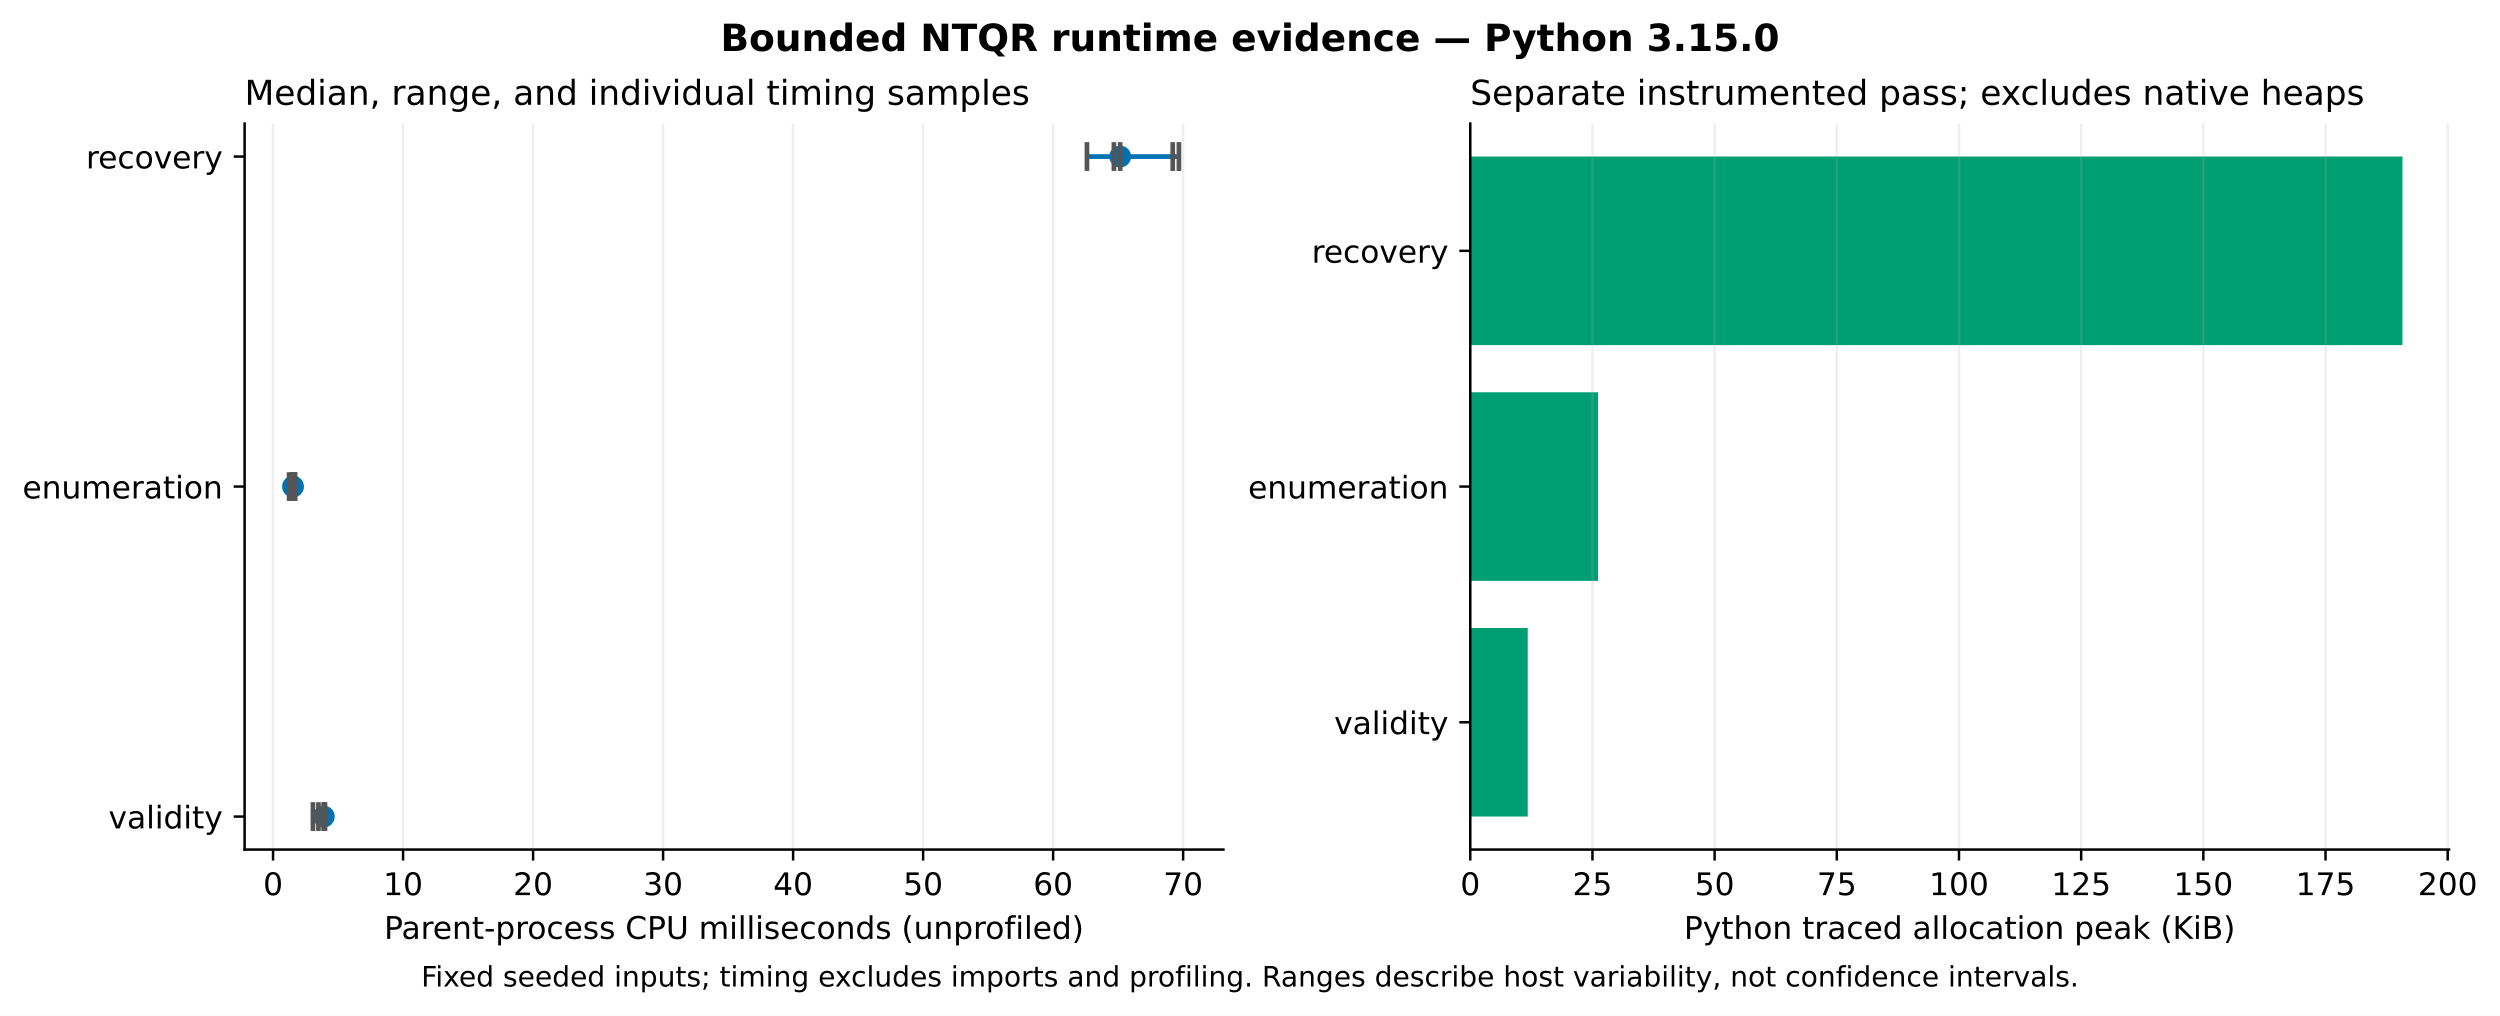
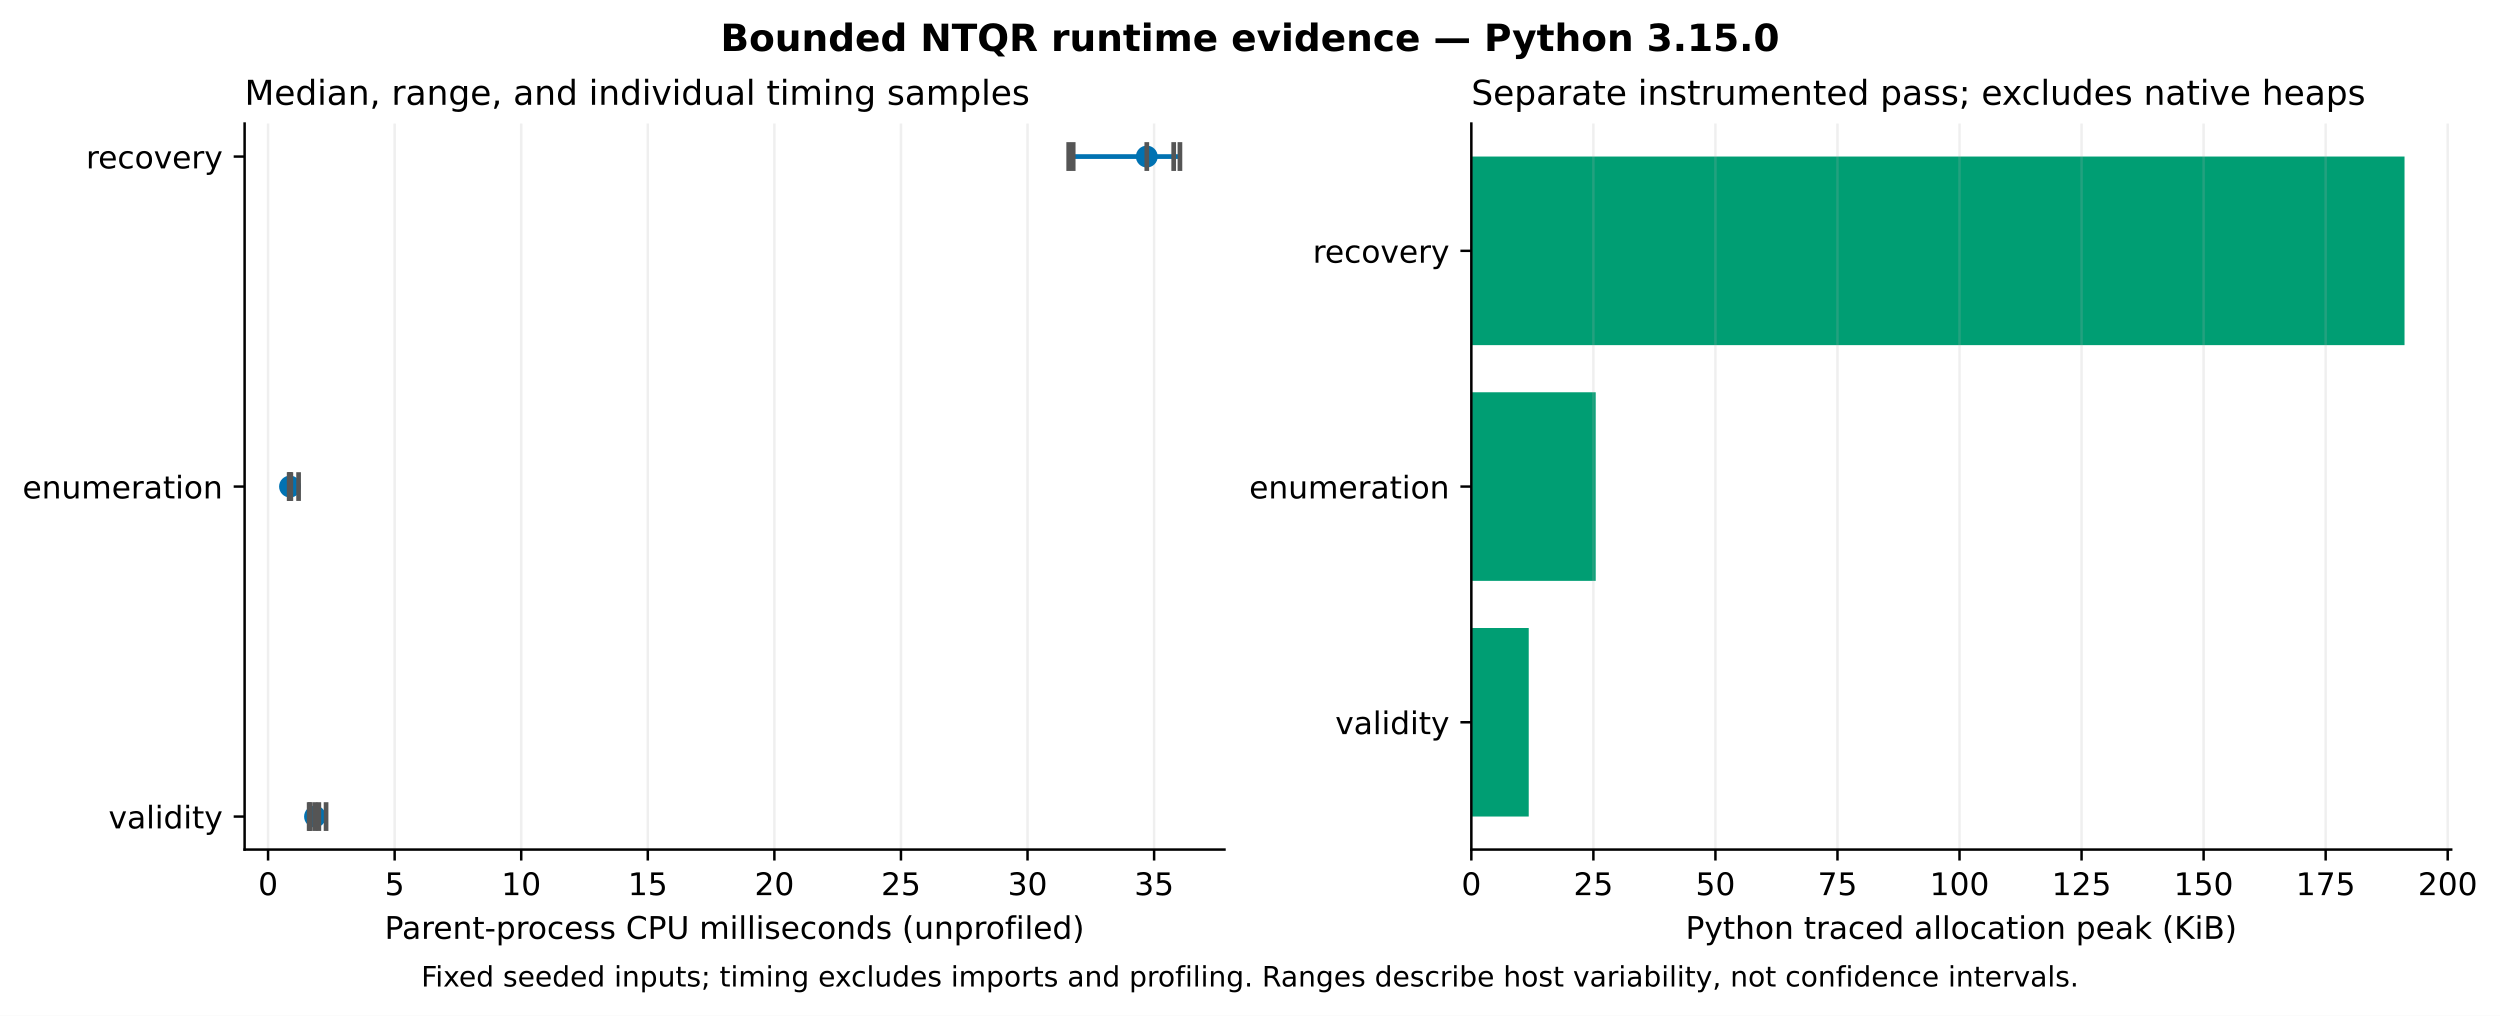
<svg xmlns="http://www.w3.org/2000/svg" xmlns:xlink="http://www.w3.org/1999/xlink" width="800.4pt" height="325.2pt" viewBox="0 0 800.4 325.2" version="1.1">
  <defs>
    <style type="text/css">*{stroke-linejoin: round; stroke-linecap: butt}</style>
  </defs>
  <g id="figure_1">
    <g id="patch_1">
      <path d="M 0 325.2  L 800.4 325.2  L 800.4 0  L 0 0  z " style="fill: #ffffff" />
    </g>
    <g id="axes_1">
      <g id="patch_2">
-         <path d="M 78.316 271.998  L 391.685 271.998  L 391.685 39.56  L 78.316 39.56  z " style="fill: #ffffff" />
+         <path d="M 78.316 271.998  L 392.027 271.998  L 392.027 39.56  L 78.316 39.56  z " style="fill: #ffffff" />
      </g>
      <g id="matplotlib.axis_1">
        <g id="xtick_1">
          <g id="line2d_1">
-             <path d="M 87.423 271.998  L 87.423 39.56  " clip-path="url(#p551b2ddfd3)" style="fill: none; stroke: #b0b0b0; stroke-opacity: 0.2; stroke-width: 0.8; stroke-linecap: square" />
+             <path d="M 85.824 271.998  L 85.824 39.56  " clip-path="url(#p0bf6aa3ddc)" style="fill: none; stroke: #b0b0b0; stroke-opacity: 0.2; stroke-width: 0.8; stroke-linecap: square" />
          </g>
          <g id="line2d_2">
            <defs>
              <path id="m8f7843dfd3" d="M 0 0  L 0 3.5  " style="stroke: #000000; stroke-width: 0.8" />
            </defs>
            <g>
-               <use xlink:href="#m8f7843dfd3" x="87.423" y="271.998" style="stroke: #000000; stroke-width: 0.8" />
+               <use xlink:href="#m8f7843dfd3" x="85.824" y="271.998" style="stroke: #000000; stroke-width: 0.8" />
            </g>
          </g>
          <g id="text_1">
-             <text style="font-size: 10px; font-family: 'DejaVu Sans', 'Bitstream Vera Sans', 'Computer Modern Sans Serif', 'Lucida Grande', 'Verdana', 'Geneva', 'Lucid', 'Arial', 'Helvetica', 'Avant Garde', sans-serif; text-anchor: middle" x="87.423" y="286.595" transform="rotate(-0 87.42331 286.5952)">0</text>
+             <text style="font-size: 10px; font-family: 'DejaVu Sans', 'Bitstream Vera Sans', 'Computer Modern Sans Serif', 'Lucida Grande', 'Verdana', 'Geneva', 'Lucid', 'Arial', 'Helvetica', 'Avant Garde', sans-serif; text-anchor: middle" x="85.824" y="286.595" transform="rotate(-0 85.82372 286.5952)">0</text>
          </g>
        </g>
        <g id="xtick_2">
          <g id="line2d_3">
-             <path d="M 129.047 271.998  L 129.047 39.56  " clip-path="url(#p551b2ddfd3)" style="fill: none; stroke: #b0b0b0; stroke-opacity: 0.2; stroke-width: 0.8; stroke-linecap: square" />
+             <path d="M 126.349 271.998  L 126.349 39.56  " clip-path="url(#p0bf6aa3ddc)" style="fill: none; stroke: #b0b0b0; stroke-opacity: 0.2; stroke-width: 0.8; stroke-linecap: square" />
          </g>
          <g id="line2d_4">
            <g>
-               <use xlink:href="#m8f7843dfd3" x="129.047" y="271.998" style="stroke: #000000; stroke-width: 0.8" />
+               <use xlink:href="#m8f7843dfd3" x="126.349" y="271.998" style="stroke: #000000; stroke-width: 0.8" />
            </g>
          </g>
          <g id="text_2">
-             <text style="font-size: 10px; font-family: 'DejaVu Sans', 'Bitstream Vera Sans', 'Computer Modern Sans Serif', 'Lucida Grande', 'Verdana', 'Geneva', 'Lucid', 'Arial', 'Helvetica', 'Avant Garde', sans-serif; text-anchor: middle" x="129.047" y="286.595" transform="rotate(-0 129.047 286.5952)">10</text>
+             <text style="font-size: 10px; font-family: 'DejaVu Sans', 'Bitstream Vera Sans', 'Computer Modern Sans Serif', 'Lucida Grande', 'Verdana', 'Geneva', 'Lucid', 'Arial', 'Helvetica', 'Avant Garde', sans-serif; text-anchor: middle" x="126.349" y="286.595" transform="rotate(-0 126.3489 286.5952)">5</text>
          </g>
        </g>
        <g id="xtick_3">
          <g id="line2d_5">
-             <path d="M 170.671 271.998  L 170.671 39.56  " clip-path="url(#p551b2ddfd3)" style="fill: none; stroke: #b0b0b0; stroke-opacity: 0.2; stroke-width: 0.8; stroke-linecap: square" />
+             <path d="M 166.874 271.998  L 166.874 39.56  " clip-path="url(#p0bf6aa3ddc)" style="fill: none; stroke: #b0b0b0; stroke-opacity: 0.2; stroke-width: 0.8; stroke-linecap: square" />
          </g>
          <g id="line2d_6">
            <g>
-               <use xlink:href="#m8f7843dfd3" x="170.671" y="271.998" style="stroke: #000000; stroke-width: 0.8" />
+               <use xlink:href="#m8f7843dfd3" x="166.874" y="271.998" style="stroke: #000000; stroke-width: 0.8" />
            </g>
          </g>
          <g id="text_3">
-             <text style="font-size: 10px; font-family: 'DejaVu Sans', 'Bitstream Vera Sans', 'Computer Modern Sans Serif', 'Lucida Grande', 'Verdana', 'Geneva', 'Lucid', 'Arial', 'Helvetica', 'Avant Garde', sans-serif; text-anchor: middle" x="170.671" y="286.595" transform="rotate(-0 170.6707 286.5952)">20</text>
+             <text style="font-size: 10px; font-family: 'DejaVu Sans', 'Bitstream Vera Sans', 'Computer Modern Sans Serif', 'Lucida Grande', 'Verdana', 'Geneva', 'Lucid', 'Arial', 'Helvetica', 'Avant Garde', sans-serif; text-anchor: middle" x="166.874" y="286.595" transform="rotate(-0 166.8741 286.5952)">10</text>
          </g>
        </g>
        <g id="xtick_4">
          <g id="line2d_7">
-             <path d="M 212.294 271.998  L 212.294 39.56  " clip-path="url(#p551b2ddfd3)" style="fill: none; stroke: #b0b0b0; stroke-opacity: 0.2; stroke-width: 0.8; stroke-linecap: square" />
+             <path d="M 207.399 271.998  L 207.399 39.56  " clip-path="url(#p0bf6aa3ddc)" style="fill: none; stroke: #b0b0b0; stroke-opacity: 0.2; stroke-width: 0.8; stroke-linecap: square" />
          </g>
          <g id="line2d_8">
            <g>
-               <use xlink:href="#m8f7843dfd3" x="212.294" y="271.998" style="stroke: #000000; stroke-width: 0.8" />
+               <use xlink:href="#m8f7843dfd3" x="207.399" y="271.998" style="stroke: #000000; stroke-width: 0.8" />
            </g>
          </g>
          <g id="text_4">
-             <text style="font-size: 10px; font-family: 'DejaVu Sans', 'Bitstream Vera Sans', 'Computer Modern Sans Serif', 'Lucida Grande', 'Verdana', 'Geneva', 'Lucid', 'Arial', 'Helvetica', 'Avant Garde', sans-serif; text-anchor: middle" x="212.294" y="286.595" transform="rotate(-0 212.2945 286.5952)">30</text>
+             <text style="font-size: 10px; font-family: 'DejaVu Sans', 'Bitstream Vera Sans', 'Computer Modern Sans Serif', 'Lucida Grande', 'Verdana', 'Geneva', 'Lucid', 'Arial', 'Helvetica', 'Avant Garde', sans-serif; text-anchor: middle" x="207.399" y="286.595" transform="rotate(-0 207.3993 286.5952)">15</text>
          </g>
        </g>
        <g id="xtick_5">
          <g id="line2d_9">
-             <path d="M 253.918 271.998  L 253.918 39.56  " clip-path="url(#p551b2ddfd3)" style="fill: none; stroke: #b0b0b0; stroke-opacity: 0.2; stroke-width: 0.8; stroke-linecap: square" />
+             <path d="M 247.924 271.998  L 247.924 39.56  " clip-path="url(#p0bf6aa3ddc)" style="fill: none; stroke: #b0b0b0; stroke-opacity: 0.2; stroke-width: 0.8; stroke-linecap: square" />
          </g>
          <g id="line2d_10">
            <g>
-               <use xlink:href="#m8f7843dfd3" x="253.918" y="271.998" style="stroke: #000000; stroke-width: 0.8" />
+               <use xlink:href="#m8f7843dfd3" x="247.924" y="271.998" style="stroke: #000000; stroke-width: 0.8" />
            </g>
          </g>
          <g id="text_5">
-             <text style="font-size: 10px; font-family: 'DejaVu Sans', 'Bitstream Vera Sans', 'Computer Modern Sans Serif', 'Lucida Grande', 'Verdana', 'Geneva', 'Lucid', 'Arial', 'Helvetica', 'Avant Garde', sans-serif; text-anchor: middle" x="253.918" y="286.595" transform="rotate(-0 253.9182 286.5952)">40</text>
+             <text style="font-size: 10px; font-family: 'DejaVu Sans', 'Bitstream Vera Sans', 'Computer Modern Sans Serif', 'Lucida Grande', 'Verdana', 'Geneva', 'Lucid', 'Arial', 'Helvetica', 'Avant Garde', sans-serif; text-anchor: middle" x="247.924" y="286.595" transform="rotate(-0 247.9244 286.5952)">20</text>
          </g>
        </g>
        <g id="xtick_6">
          <g id="line2d_11">
-             <path d="M 295.542 271.998  L 295.542 39.56  " clip-path="url(#p551b2ddfd3)" style="fill: none; stroke: #b0b0b0; stroke-opacity: 0.2; stroke-width: 0.8; stroke-linecap: square" />
+             <path d="M 288.45 271.998  L 288.45 39.56  " clip-path="url(#p0bf6aa3ddc)" style="fill: none; stroke: #b0b0b0; stroke-opacity: 0.2; stroke-width: 0.8; stroke-linecap: square" />
          </g>
          <g id="line2d_12">
            <g>
-               <use xlink:href="#m8f7843dfd3" x="295.542" y="271.998" style="stroke: #000000; stroke-width: 0.8" />
+               <use xlink:href="#m8f7843dfd3" x="288.45" y="271.998" style="stroke: #000000; stroke-width: 0.8" />
            </g>
          </g>
          <g id="text_6">
-             <text style="font-size: 10px; font-family: 'DejaVu Sans', 'Bitstream Vera Sans', 'Computer Modern Sans Serif', 'Lucida Grande', 'Verdana', 'Geneva', 'Lucid', 'Arial', 'Helvetica', 'Avant Garde', sans-serif; text-anchor: middle" x="295.542" y="286.595" transform="rotate(-0 295.5419 286.5952)">50</text>
+             <text style="font-size: 10px; font-family: 'DejaVu Sans', 'Bitstream Vera Sans', 'Computer Modern Sans Serif', 'Lucida Grande', 'Verdana', 'Geneva', 'Lucid', 'Arial', 'Helvetica', 'Avant Garde', sans-serif; text-anchor: middle" x="288.45" y="286.595" transform="rotate(-0 288.4496 286.5952)">25</text>
          </g>
        </g>
        <g id="xtick_7">
          <g id="line2d_13">
-             <path d="M 337.166 271.998  L 337.166 39.56  " clip-path="url(#p551b2ddfd3)" style="fill: none; stroke: #b0b0b0; stroke-opacity: 0.2; stroke-width: 0.8; stroke-linecap: square" />
+             <path d="M 328.975 271.998  L 328.975 39.56  " clip-path="url(#p0bf6aa3ddc)" style="fill: none; stroke: #b0b0b0; stroke-opacity: 0.2; stroke-width: 0.8; stroke-linecap: square" />
          </g>
          <g id="line2d_14">
            <g>
-               <use xlink:href="#m8f7843dfd3" x="337.166" y="271.998" style="stroke: #000000; stroke-width: 0.8" />
+               <use xlink:href="#m8f7843dfd3" x="328.975" y="271.998" style="stroke: #000000; stroke-width: 0.8" />
            </g>
          </g>
          <g id="text_7">
-             <text style="font-size: 10px; font-family: 'DejaVu Sans', 'Bitstream Vera Sans', 'Computer Modern Sans Serif', 'Lucida Grande', 'Verdana', 'Geneva', 'Lucid', 'Arial', 'Helvetica', 'Avant Garde', sans-serif; text-anchor: middle" x="337.166" y="286.595" transform="rotate(-0 337.1656 286.5952)">60</text>
+             <text style="font-size: 10px; font-family: 'DejaVu Sans', 'Bitstream Vera Sans', 'Computer Modern Sans Serif', 'Lucida Grande', 'Verdana', 'Geneva', 'Lucid', 'Arial', 'Helvetica', 'Avant Garde', sans-serif; text-anchor: middle" x="328.975" y="286.595" transform="rotate(-0 328.9748 286.5952)">30</text>
          </g>
        </g>
        <g id="xtick_8">
          <g id="line2d_15">
-             <path d="M 378.789 271.998  L 378.789 39.56  " clip-path="url(#p551b2ddfd3)" style="fill: none; stroke: #b0b0b0; stroke-opacity: 0.2; stroke-width: 0.8; stroke-linecap: square" />
+             <path d="M 369.5 271.998  L 369.5 39.56  " clip-path="url(#p0bf6aa3ddc)" style="fill: none; stroke: #b0b0b0; stroke-opacity: 0.2; stroke-width: 0.8; stroke-linecap: square" />
          </g>
          <g id="line2d_16">
            <g>
-               <use xlink:href="#m8f7843dfd3" x="378.789" y="271.998" style="stroke: #000000; stroke-width: 0.8" />
+               <use xlink:href="#m8f7843dfd3" x="369.5" y="271.998" style="stroke: #000000; stroke-width: 0.8" />
            </g>
          </g>
          <g id="text_8">
-             <text style="font-size: 10px; font-family: 'DejaVu Sans', 'Bitstream Vera Sans', 'Computer Modern Sans Serif', 'Lucida Grande', 'Verdana', 'Geneva', 'Lucid', 'Arial', 'Helvetica', 'Avant Garde', sans-serif; text-anchor: middle" x="378.789" y="286.595" transform="rotate(-0 378.7893 286.5952)">70</text>
+             <text style="font-size: 10px; font-family: 'DejaVu Sans', 'Bitstream Vera Sans', 'Computer Modern Sans Serif', 'Lucida Grande', 'Verdana', 'Geneva', 'Lucid', 'Arial', 'Helvetica', 'Avant Garde', sans-serif; text-anchor: middle" x="369.5" y="286.595" transform="rotate(-0 369.5 286.5952)">35</text>
          </g>
        </g>
        <g id="text_9">
-           <text style="font-size: 10px; font-family: 'DejaVu Sans', 'Bitstream Vera Sans', 'Computer Modern Sans Serif', 'Lucida Grande', 'Verdana', 'Geneva', 'Lucid', 'Arial', 'Helvetica', 'Avant Garde', sans-serif; text-anchor: middle" x="235" y="300.596" transform="rotate(-0 235.0002 300.596)">Parent-process CPU milliseconds (unprofiled)</text>
+           <text style="font-size: 10px; font-family: 'DejaVu Sans', 'Bitstream Vera Sans', 'Computer Modern Sans Serif', 'Lucida Grande', 'Verdana', 'Geneva', 'Lucid', 'Arial', 'Helvetica', 'Avant Garde', sans-serif; text-anchor: middle" x="235.171" y="300.596" transform="rotate(-0 235.1712 300.596)">Parent-process CPU milliseconds (unprofiled)</text>
        </g>
      </g>
      <g id="matplotlib.axis_2">
        <g id="ytick_1">
          <g id="line2d_17">
            <defs>
              <path id="m2f75cdd73d" d="M 0 0  L -3.5 0  " style="stroke: #000000; stroke-width: 0.8" />
            </defs>
            <g>
              <use xlink:href="#m2f75cdd73d" x="78.316" y="50.125" style="stroke: #000000; stroke-width: 0.8" />
            </g>
          </g>
          <g id="text_10">
            <text style="font-size: 10px; font-family: 'DejaVu Sans', 'Bitstream Vera Sans', 'Computer Modern Sans Serif', 'Lucida Grande', 'Verdana', 'Geneva', 'Lucid', 'Arial', 'Helvetica', 'Avant Garde', sans-serif; text-anchor: end" x="71.316" y="53.924" transform="rotate(-0 71.31562 53.92388)">recovery</text>
          </g>
        </g>
        <g id="ytick_2">
          <g id="line2d_18">
            <g>
              <use xlink:href="#m2f75cdd73d" x="78.316" y="155.779" style="stroke: #000000; stroke-width: 0.8" />
            </g>
          </g>
          <g id="text_11">
            <text style="font-size: 10px; font-family: 'DejaVu Sans', 'Bitstream Vera Sans', 'Computer Modern Sans Serif', 'Lucida Grande', 'Verdana', 'Geneva', 'Lucid', 'Arial', 'Helvetica', 'Avant Garde', sans-serif; text-anchor: end" x="71.316" y="159.578" transform="rotate(-0 71.31562 159.5778)">enumeration</text>
          </g>
        </g>
        <g id="ytick_3">
          <g id="line2d_19">
            <g>
              <use xlink:href="#m2f75cdd73d" x="78.316" y="261.432" style="stroke: #000000; stroke-width: 0.8" />
            </g>
          </g>
          <g id="text_12">
            <text style="font-size: 10px; font-family: 'DejaVu Sans', 'Bitstream Vera Sans', 'Computer Modern Sans Serif', 'Lucida Grande', 'Verdana', 'Geneva', 'Lucid', 'Arial', 'Helvetica', 'Avant Garde', sans-serif; text-anchor: end" x="71.316" y="265.231" transform="rotate(-0 71.31562 265.2314)">validity</text>
          </g>
        </g>
      </g>
      <g id="LineCollection_1">
-         <path d="M 348 50.125  L 377.441 50.125  " clip-path="url(#p551b2ddfd3)" style="fill: none; stroke: #0072b2; stroke-width: 1.5" />
-         <path d="M 92.56 155.779  L 94.491 155.779  " clip-path="url(#p551b2ddfd3)" style="fill: none; stroke: #0072b2; stroke-width: 1.5" />
-         <path d="M 100.193 261.432  L 104.048 261.432  " clip-path="url(#p551b2ddfd3)" style="fill: none; stroke: #0072b2; stroke-width: 1.5" />
+         <path d="M 342.154 50.125  L 377.767 50.125  " clip-path="url(#p0bf6aa3ddc)" style="fill: none; stroke: #0072b2; stroke-width: 1.5" />
+         <path d="M 92.575 155.779  L 95.598 155.779  " clip-path="url(#p0bf6aa3ddc)" style="fill: none; stroke: #0072b2; stroke-width: 1.5" />
+         <path d="M 98.978 261.432  L 104.392 261.432  " clip-path="url(#p0bf6aa3ddc)" style="fill: none; stroke: #0072b2; stroke-width: 1.5" />
      </g>
      <g id="line2d_20">
        <defs>
          <path id="m95ea1f138b" d="M 0 4  L 0 -4  " style="stroke: #0072b2" />
        </defs>
-         <g clip-path="url(#p551b2ddfd3)">
-           <use xlink:href="#m95ea1f138b" x="348" y="50.125" style="fill: #0072b2; stroke: #0072b2" />
-           <use xlink:href="#m95ea1f138b" x="92.56" y="155.779" style="fill: #0072b2; stroke: #0072b2" />
-           <use xlink:href="#m95ea1f138b" x="100.193" y="261.432" style="fill: #0072b2; stroke: #0072b2" />
+         <g clip-path="url(#p0bf6aa3ddc)">
+           <use xlink:href="#m95ea1f138b" x="342.154" y="50.125" style="fill: #0072b2; stroke: #0072b2" />
+           <use xlink:href="#m95ea1f138b" x="92.575" y="155.779" style="fill: #0072b2; stroke: #0072b2" />
+           <use xlink:href="#m95ea1f138b" x="98.978" y="261.432" style="fill: #0072b2; stroke: #0072b2" />
        </g>
      </g>
      <g id="line2d_21">
-         <g clip-path="url(#p551b2ddfd3)">
-           <use xlink:href="#m95ea1f138b" x="377.441" y="50.125" style="fill: #0072b2; stroke: #0072b2" />
-           <use xlink:href="#m95ea1f138b" x="94.491" y="155.779" style="fill: #0072b2; stroke: #0072b2" />
-           <use xlink:href="#m95ea1f138b" x="104.048" y="261.432" style="fill: #0072b2; stroke: #0072b2" />
+         <g clip-path="url(#p0bf6aa3ddc)">
+           <use xlink:href="#m95ea1f138b" x="377.767" y="50.125" style="fill: #0072b2; stroke: #0072b2" />
+           <use xlink:href="#m95ea1f138b" x="95.598" y="155.779" style="fill: #0072b2; stroke: #0072b2" />
+           <use xlink:href="#m95ea1f138b" x="104.392" y="261.432" style="fill: #0072b2; stroke: #0072b2" />
        </g>
      </g>
      <g id="line2d_22">
        <defs>
          <path id="m8afc209560" d="M 0 3  C 0.796 3 1.559 2.684 2.121 2.121  C 2.684 1.559 3 0.796 3 0  C 3 -0.796 2.684 -1.559 2.121 -2.121  C 1.559 -2.684 0.796 -3 0 -3  C -0.796 -3 -1.559 -2.684 -2.121 -2.121  C -2.684 -1.559 -3 -0.796 -3 0  C -3 0.796 -2.684 1.559 -2.121 2.121  C -1.559 2.684 -0.796 3 0 3  z " style="stroke: #0072b2" />
        </defs>
-         <g clip-path="url(#p551b2ddfd3)">
-           <use xlink:href="#m8afc209560" x="358.639" y="50.125" style="fill: #0072b2; stroke: #0072b2" />
-           <use xlink:href="#m8afc209560" x="93.817" y="155.779" style="fill: #0072b2; stroke: #0072b2" />
-           <use xlink:href="#m8afc209560" x="103.661" y="261.432" style="fill: #0072b2; stroke: #0072b2" />
+         <g clip-path="url(#p0bf6aa3ddc)">
+           <use xlink:href="#m8afc209560" x="367.158" y="50.125" style="fill: #0072b2; stroke: #0072b2" />
+           <use xlink:href="#m8afc209560" x="92.851" y="155.779" style="fill: #0072b2; stroke: #0072b2" />
+           <use xlink:href="#m8afc209560" x="100.859" y="261.432" style="fill: #0072b2; stroke: #0072b2" />
        </g>
      </g>
      <g id="patch_3">
        <path d="M 78.316 271.998  L 78.316 39.56  " style="fill: none; stroke: #000000; stroke-width: 0.8; stroke-linejoin: miter; stroke-linecap: square" />
      </g>
      <g id="patch_4">
-         <path d="M 78.316 271.998  L 391.685 271.998  " style="fill: none; stroke: #000000; stroke-width: 0.8; stroke-linejoin: miter; stroke-linecap: square" />
+         <path d="M 78.316 271.998  L 392.027 271.998  " style="fill: none; stroke: #000000; stroke-width: 0.8; stroke-linejoin: miter; stroke-linecap: square" />
      </g>
      <g id="PathCollection_1">
        <defs>
          <path id="m7fcc20b0d1" d="M 0 4.61  L 0 -4.61  " style="stroke: #555555; stroke-width: 1.5" />
        </defs>
-         <g clip-path="url(#p551b2ddfd3)">
-           <use xlink:href="#m7fcc20b0d1" x="377.441" y="50.125" style="fill: #555555; stroke: #555555; stroke-width: 1.5" />
-           <use xlink:href="#m7fcc20b0d1" x="348" y="50.125" style="fill: #555555; stroke: #555555; stroke-width: 1.5" />
-           <use xlink:href="#m7fcc20b0d1" x="375.464" y="50.125" style="fill: #555555; stroke: #555555; stroke-width: 1.5" />
-           <use xlink:href="#m7fcc20b0d1" x="356.629" y="50.125" style="fill: #555555; stroke: #555555; stroke-width: 1.5" />
-           <use xlink:href="#m7fcc20b0d1" x="358.639" y="50.125" style="fill: #555555; stroke: #555555; stroke-width: 1.5" />
+         <g clip-path="url(#p0bf6aa3ddc)">
+           <use xlink:href="#m7fcc20b0d1" x="342.154" y="50.125" style="fill: #555555; stroke: #555555; stroke-width: 1.5" />
+           <use xlink:href="#m7fcc20b0d1" x="343.596" y="50.125" style="fill: #555555; stroke: #555555; stroke-width: 1.5" />
+           <use xlink:href="#m7fcc20b0d1" x="375.773" y="50.125" style="fill: #555555; stroke: #555555; stroke-width: 1.5" />
+           <use xlink:href="#m7fcc20b0d1" x="377.767" y="50.125" style="fill: #555555; stroke: #555555; stroke-width: 1.5" />
+           <use xlink:href="#m7fcc20b0d1" x="367.158" y="50.125" style="fill: #555555; stroke: #555555; stroke-width: 1.5" />
        </g>
      </g>
      <g id="PathCollection_2">
-         <g clip-path="url(#p551b2ddfd3)">
-           <use xlink:href="#m7fcc20b0d1" x="94.295" y="155.779" style="fill: #555555; stroke: #555555; stroke-width: 1.5" />
-           <use xlink:href="#m7fcc20b0d1" x="94.491" y="155.779" style="fill: #555555; stroke: #555555; stroke-width: 1.5" />
-           <use xlink:href="#m7fcc20b0d1" x="93.817" y="155.779" style="fill: #555555; stroke: #555555; stroke-width: 1.5" />
-           <use xlink:href="#m7fcc20b0d1" x="93.338" y="155.779" style="fill: #555555; stroke: #555555; stroke-width: 1.5" />
-           <use xlink:href="#m7fcc20b0d1" x="92.56" y="155.779" style="fill: #555555; stroke: #555555; stroke-width: 1.5" />
+         <g clip-path="url(#p0bf6aa3ddc)">
+           <use xlink:href="#m7fcc20b0d1" x="95.598" y="155.779" style="fill: #555555; stroke: #555555; stroke-width: 1.5" />
+           <use xlink:href="#m7fcc20b0d1" x="93.118" y="155.779" style="fill: #555555; stroke: #555555; stroke-width: 1.5" />
+           <use xlink:href="#m7fcc20b0d1" x="92.802" y="155.779" style="fill: #555555; stroke: #555555; stroke-width: 1.5" />
+           <use xlink:href="#m7fcc20b0d1" x="92.851" y="155.779" style="fill: #555555; stroke: #555555; stroke-width: 1.5" />
+           <use xlink:href="#m7fcc20b0d1" x="92.575" y="155.779" style="fill: #555555; stroke: #555555; stroke-width: 1.5" />
        </g>
      </g>
      <g id="PathCollection_3">
-         <g clip-path="url(#p551b2ddfd3)">
-           <use xlink:href="#m7fcc20b0d1" x="103.74" y="261.432" style="fill: #555555; stroke: #555555; stroke-width: 1.5" />
-           <use xlink:href="#m7fcc20b0d1" x="101.95" y="261.432" style="fill: #555555; stroke: #555555; stroke-width: 1.5" />
-           <use xlink:href="#m7fcc20b0d1" x="103.661" y="261.432" style="fill: #555555; stroke: #555555; stroke-width: 1.5" />
-           <use xlink:href="#m7fcc20b0d1" x="104.048" y="261.432" style="fill: #555555; stroke: #555555; stroke-width: 1.5" />
-           <use xlink:href="#m7fcc20b0d1" x="100.193" y="261.432" style="fill: #555555; stroke: #555555; stroke-width: 1.5" />
+         <g clip-path="url(#p0bf6aa3ddc)">
+           <use xlink:href="#m7fcc20b0d1" x="99.359" y="261.432" style="fill: #555555; stroke: #555555; stroke-width: 1.5" />
+           <use xlink:href="#m7fcc20b0d1" x="98.978" y="261.432" style="fill: #555555; stroke: #555555; stroke-width: 1.5" />
+           <use xlink:href="#m7fcc20b0d1" x="102.082" y="261.432" style="fill: #555555; stroke: #555555; stroke-width: 1.5" />
+           <use xlink:href="#m7fcc20b0d1" x="104.392" y="261.432" style="fill: #555555; stroke: #555555; stroke-width: 1.5" />
+           <use xlink:href="#m7fcc20b0d1" x="100.859" y="261.432" style="fill: #555555; stroke: #555555; stroke-width: 1.5" />
        </g>
      </g>
      <g id="text_13">
        <text style="font-size: 11px; font-family: 'DejaVu Sans', 'Bitstream Vera Sans', 'Computer Modern Sans Serif', 'Lucida Grande', 'Verdana', 'Geneva', 'Lucid', 'Arial', 'Helvetica', 'Avant Garde', sans-serif; text-anchor: start" x="78.316" y="33.56" transform="rotate(-0 78.31562 33.5597)">Median, range, and individual timing samples</text>
      </g>
    </g>
    <g id="axes_2">
      <g id="patch_5">
-         <path d="M 470.72 271.998  L 784.09 271.998  L 784.09 39.56  L 470.72 39.56  z " style="fill: #ffffff" />
+         <path d="M 471.062 271.998  L 784.773 271.998  L 784.773 39.56  L 471.062 39.56  z " style="fill: #ffffff" />
      </g>
      <g id="patch_6">
-         <path d="M 470.72 50.125  L 769.167 50.125  L 769.167 110.499  L 470.72 110.499  z " clip-path="url(#p7f7be4da32)" style="fill: #009e73" />
+         <path d="M 471.062 50.125  L 769.835 50.125  L 769.835 110.499  L 471.062 110.499  z " clip-path="url(#pfcc1202339)" style="fill: #009e73" />
      </g>
      <g id="patch_7">
-         <path d="M 470.72 125.592  L 511.627 125.592  L 511.627 185.965  L 470.72 185.965  z " clip-path="url(#p7f7be4da32)" style="fill: #009e73" />
+         <path d="M 471.062 125.592  L 510.877 125.592  L 510.877 185.965  L 471.062 185.965  z " clip-path="url(#pfcc1202339)" style="fill: #009e73" />
      </g>
      <g id="patch_8">
-         <path d="M 470.72 201.059  L 489.118 201.059  L 489.118 261.432  L 470.72 261.432  z " clip-path="url(#p7f7be4da32)" style="fill: #009e73" />
+         <path d="M 471.062 201.059  L 489.439 201.059  L 489.439 261.432  L 471.062 261.432  z " clip-path="url(#pfcc1202339)" style="fill: #009e73" />
      </g>
      <g id="matplotlib.axis_3">
        <g id="xtick_9">
          <g id="line2d_23">
-             <path d="M 470.72 271.998  L 470.72 39.56  " clip-path="url(#p7f7be4da32)" style="fill: none; stroke: #b0b0b0; stroke-opacity: 0.2; stroke-width: 0.8; stroke-linecap: square" />
+             <path d="M 471.062 271.998  L 471.062 39.56  " clip-path="url(#pfcc1202339)" style="fill: none; stroke: #b0b0b0; stroke-opacity: 0.2; stroke-width: 0.8; stroke-linecap: square" />
          </g>
          <g id="line2d_24">
            <g>
-               <use xlink:href="#m8f7843dfd3" x="470.72" y="271.998" style="stroke: #000000; stroke-width: 0.8" />
+               <use xlink:href="#m8f7843dfd3" x="471.062" y="271.998" style="stroke: #000000; stroke-width: 0.8" />
            </g>
          </g>
          <g id="text_14">
-             <text style="font-size: 10px; font-family: 'DejaVu Sans', 'Bitstream Vera Sans', 'Computer Modern Sans Serif', 'Lucida Grande', 'Verdana', 'Geneva', 'Lucid', 'Arial', 'Helvetica', 'Avant Garde', sans-serif; text-anchor: middle" x="470.72" y="286.595" transform="rotate(-0 470.7204 286.5952)">0</text>
+             <text style="font-size: 10px; font-family: 'DejaVu Sans', 'Bitstream Vera Sans', 'Computer Modern Sans Serif', 'Lucida Grande', 'Verdana', 'Geneva', 'Lucid', 'Arial', 'Helvetica', 'Avant Garde', sans-serif; text-anchor: middle" x="471.062" y="286.595" transform="rotate(-0 471.0623 286.5952)">0</text>
          </g>
        </g>
        <g id="xtick_10">
          <g id="line2d_25">
-             <path d="M 509.837 271.998  L 509.837 39.56  " clip-path="url(#p7f7be4da32)" style="fill: none; stroke: #b0b0b0; stroke-opacity: 0.2; stroke-width: 0.8; stroke-linecap: square" />
+             <path d="M 510.137 271.998  L 510.137 39.56  " clip-path="url(#pfcc1202339)" style="fill: none; stroke: #b0b0b0; stroke-opacity: 0.2; stroke-width: 0.8; stroke-linecap: square" />
          </g>
          <g id="line2d_26">
            <g>
-               <use xlink:href="#m8f7843dfd3" x="509.837" y="271.998" style="stroke: #000000; stroke-width: 0.8" />
+               <use xlink:href="#m8f7843dfd3" x="510.137" y="271.998" style="stroke: #000000; stroke-width: 0.8" />
            </g>
          </g>
          <g id="text_15">
-             <text style="font-size: 10px; font-family: 'DejaVu Sans', 'Bitstream Vera Sans', 'Computer Modern Sans Serif', 'Lucida Grande', 'Verdana', 'Geneva', 'Lucid', 'Arial', 'Helvetica', 'Avant Garde', sans-serif; text-anchor: middle" x="509.837" y="286.595" transform="rotate(-0 509.8373 286.5952)">25</text>
+             <text style="font-size: 10px; font-family: 'DejaVu Sans', 'Bitstream Vera Sans', 'Computer Modern Sans Serif', 'Lucida Grande', 'Verdana', 'Geneva', 'Lucid', 'Arial', 'Helvetica', 'Avant Garde', sans-serif; text-anchor: middle" x="510.137" y="286.595" transform="rotate(-0 510.1365 286.5952)">25</text>
          </g>
        </g>
        <g id="xtick_11">
          <g id="line2d_27">
-             <path d="M 548.954 271.998  L 548.954 39.56  " clip-path="url(#p7f7be4da32)" style="fill: none; stroke: #b0b0b0; stroke-opacity: 0.2; stroke-width: 0.8; stroke-linecap: square" />
+             <path d="M 549.211 271.998  L 549.211 39.56  " clip-path="url(#pfcc1202339)" style="fill: none; stroke: #b0b0b0; stroke-opacity: 0.2; stroke-width: 0.8; stroke-linecap: square" />
          </g>
          <g id="line2d_28">
            <g>
-               <use xlink:href="#m8f7843dfd3" x="548.954" y="271.998" style="stroke: #000000; stroke-width: 0.8" />
+               <use xlink:href="#m8f7843dfd3" x="549.211" y="271.998" style="stroke: #000000; stroke-width: 0.8" />
            </g>
          </g>
          <g id="text_16">
-             <text style="font-size: 10px; font-family: 'DejaVu Sans', 'Bitstream Vera Sans', 'Computer Modern Sans Serif', 'Lucida Grande', 'Verdana', 'Geneva', 'Lucid', 'Arial', 'Helvetica', 'Avant Garde', sans-serif; text-anchor: middle" x="548.954" y="286.595" transform="rotate(-0 548.9543 286.5952)">50</text>
+             <text style="font-size: 10px; font-family: 'DejaVu Sans', 'Bitstream Vera Sans', 'Computer Modern Sans Serif', 'Lucida Grande', 'Verdana', 'Geneva', 'Lucid', 'Arial', 'Helvetica', 'Avant Garde', sans-serif; text-anchor: middle" x="549.211" y="286.595" transform="rotate(-0 549.2107 286.5952)">50</text>
          </g>
        </g>
        <g id="xtick_12">
          <g id="line2d_29">
-             <path d="M 588.071 271.998  L 588.071 39.56  " clip-path="url(#p7f7be4da32)" style="fill: none; stroke: #b0b0b0; stroke-opacity: 0.2; stroke-width: 0.8; stroke-linecap: square" />
+             <path d="M 588.285 271.998  L 588.285 39.56  " clip-path="url(#pfcc1202339)" style="fill: none; stroke: #b0b0b0; stroke-opacity: 0.2; stroke-width: 0.8; stroke-linecap: square" />
          </g>
          <g id="line2d_30">
            <g>
-               <use xlink:href="#m8f7843dfd3" x="588.071" y="271.998" style="stroke: #000000; stroke-width: 0.8" />
+               <use xlink:href="#m8f7843dfd3" x="588.285" y="271.998" style="stroke: #000000; stroke-width: 0.8" />
            </g>
          </g>
          <g id="text_17">
-             <text style="font-size: 10px; font-family: 'DejaVu Sans', 'Bitstream Vera Sans', 'Computer Modern Sans Serif', 'Lucida Grande', 'Verdana', 'Geneva', 'Lucid', 'Arial', 'Helvetica', 'Avant Garde', sans-serif; text-anchor: middle" x="588.071" y="286.595" transform="rotate(-0 588.0712 286.5952)">75</text>
+             <text style="font-size: 10px; font-family: 'DejaVu Sans', 'Bitstream Vera Sans', 'Computer Modern Sans Serif', 'Lucida Grande', 'Verdana', 'Geneva', 'Lucid', 'Arial', 'Helvetica', 'Avant Garde', sans-serif; text-anchor: middle" x="588.285" y="286.595" transform="rotate(-0 588.2849 286.5952)">75</text>
          </g>
        </g>
        <g id="xtick_13">
          <g id="line2d_31">
-             <path d="M 627.188 271.998  L 627.188 39.56  " clip-path="url(#p7f7be4da32)" style="fill: none; stroke: #b0b0b0; stroke-opacity: 0.2; stroke-width: 0.8; stroke-linecap: square" />
+             <path d="M 627.359 271.998  L 627.359 39.56  " clip-path="url(#pfcc1202339)" style="fill: none; stroke: #b0b0b0; stroke-opacity: 0.2; stroke-width: 0.8; stroke-linecap: square" />
          </g>
          <g id="line2d_32">
            <g>
-               <use xlink:href="#m8f7843dfd3" x="627.188" y="271.998" style="stroke: #000000; stroke-width: 0.8" />
+               <use xlink:href="#m8f7843dfd3" x="627.359" y="271.998" style="stroke: #000000; stroke-width: 0.8" />
            </g>
          </g>
          <g id="text_18">
-             <text style="font-size: 10px; font-family: 'DejaVu Sans', 'Bitstream Vera Sans', 'Computer Modern Sans Serif', 'Lucida Grande', 'Verdana', 'Geneva', 'Lucid', 'Arial', 'Helvetica', 'Avant Garde', sans-serif; text-anchor: middle" x="627.188" y="286.595" transform="rotate(-0 627.1881 286.5952)">100</text>
+             <text style="font-size: 10px; font-family: 'DejaVu Sans', 'Bitstream Vera Sans', 'Computer Modern Sans Serif', 'Lucida Grande', 'Verdana', 'Geneva', 'Lucid', 'Arial', 'Helvetica', 'Avant Garde', sans-serif; text-anchor: middle" x="627.359" y="286.595" transform="rotate(-0 627.3591 286.5952)">100</text>
          </g>
        </g>
        <g id="xtick_14">
          <g id="line2d_33">
-             <path d="M 666.305 271.998  L 666.305 39.56  " clip-path="url(#p7f7be4da32)" style="fill: none; stroke: #b0b0b0; stroke-opacity: 0.2; stroke-width: 0.8; stroke-linecap: square" />
+             <path d="M 666.433 271.998  L 666.433 39.56  " clip-path="url(#pfcc1202339)" style="fill: none; stroke: #b0b0b0; stroke-opacity: 0.2; stroke-width: 0.8; stroke-linecap: square" />
          </g>
          <g id="line2d_34">
            <g>
-               <use xlink:href="#m8f7843dfd3" x="666.305" y="271.998" style="stroke: #000000; stroke-width: 0.8" />
+               <use xlink:href="#m8f7843dfd3" x="666.433" y="271.998" style="stroke: #000000; stroke-width: 0.8" />
            </g>
          </g>
          <g id="text_19">
-             <text style="font-size: 10px; font-family: 'DejaVu Sans', 'Bitstream Vera Sans', 'Computer Modern Sans Serif', 'Lucida Grande', 'Verdana', 'Geneva', 'Lucid', 'Arial', 'Helvetica', 'Avant Garde', sans-serif; text-anchor: middle" x="666.305" y="286.595" transform="rotate(-0 666.305 286.5952)">125</text>
+             <text style="font-size: 10px; font-family: 'DejaVu Sans', 'Bitstream Vera Sans', 'Computer Modern Sans Serif', 'Lucida Grande', 'Verdana', 'Geneva', 'Lucid', 'Arial', 'Helvetica', 'Avant Garde', sans-serif; text-anchor: middle" x="666.433" y="286.595" transform="rotate(-0 666.4332 286.5952)">125</text>
          </g>
        </g>
        <g id="xtick_15">
          <g id="line2d_35">
-             <path d="M 705.422 271.998  L 705.422 39.56  " clip-path="url(#p7f7be4da32)" style="fill: none; stroke: #b0b0b0; stroke-opacity: 0.2; stroke-width: 0.8; stroke-linecap: square" />
+             <path d="M 705.507 271.998  L 705.507 39.56  " clip-path="url(#pfcc1202339)" style="fill: none; stroke: #b0b0b0; stroke-opacity: 0.2; stroke-width: 0.8; stroke-linecap: square" />
          </g>
          <g id="line2d_36">
            <g>
-               <use xlink:href="#m8f7843dfd3" x="705.422" y="271.998" style="stroke: #000000; stroke-width: 0.8" />
+               <use xlink:href="#m8f7843dfd3" x="705.507" y="271.998" style="stroke: #000000; stroke-width: 0.8" />
            </g>
          </g>
          <g id="text_20">
-             <text style="font-size: 10px; font-family: 'DejaVu Sans', 'Bitstream Vera Sans', 'Computer Modern Sans Serif', 'Lucida Grande', 'Verdana', 'Geneva', 'Lucid', 'Arial', 'Helvetica', 'Avant Garde', sans-serif; text-anchor: middle" x="705.422" y="286.595" transform="rotate(-0 705.4219 286.5952)">150</text>
+             <text style="font-size: 10px; font-family: 'DejaVu Sans', 'Bitstream Vera Sans', 'Computer Modern Sans Serif', 'Lucida Grande', 'Verdana', 'Geneva', 'Lucid', 'Arial', 'Helvetica', 'Avant Garde', sans-serif; text-anchor: middle" x="705.507" y="286.595" transform="rotate(-0 705.5074 286.5952)">150</text>
          </g>
        </g>
        <g id="xtick_16">
          <g id="line2d_37">
-             <path d="M 744.539 271.998  L 744.539 39.56  " clip-path="url(#p7f7be4da32)" style="fill: none; stroke: #b0b0b0; stroke-opacity: 0.2; stroke-width: 0.8; stroke-linecap: square" />
+             <path d="M 744.582 271.998  L 744.582 39.56  " clip-path="url(#pfcc1202339)" style="fill: none; stroke: #b0b0b0; stroke-opacity: 0.2; stroke-width: 0.8; stroke-linecap: square" />
          </g>
          <g id="line2d_38">
            <g>
-               <use xlink:href="#m8f7843dfd3" x="744.539" y="271.998" style="stroke: #000000; stroke-width: 0.8" />
+               <use xlink:href="#m8f7843dfd3" x="744.582" y="271.998" style="stroke: #000000; stroke-width: 0.8" />
            </g>
          </g>
          <g id="text_21">
-             <text style="font-size: 10px; font-family: 'DejaVu Sans', 'Bitstream Vera Sans', 'Computer Modern Sans Serif', 'Lucida Grande', 'Verdana', 'Geneva', 'Lucid', 'Arial', 'Helvetica', 'Avant Garde', sans-serif; text-anchor: middle" x="744.539" y="286.595" transform="rotate(-0 744.5388 286.5952)">175</text>
+             <text style="font-size: 10px; font-family: 'DejaVu Sans', 'Bitstream Vera Sans', 'Computer Modern Sans Serif', 'Lucida Grande', 'Verdana', 'Geneva', 'Lucid', 'Arial', 'Helvetica', 'Avant Garde', sans-serif; text-anchor: middle" x="744.582" y="286.595" transform="rotate(-0 744.5816 286.5952)">175</text>
          </g>
        </g>
        <g id="xtick_17">
          <g id="line2d_39">
-             <path d="M 783.656 271.998  L 783.656 39.56  " clip-path="url(#p7f7be4da32)" style="fill: none; stroke: #b0b0b0; stroke-opacity: 0.2; stroke-width: 0.8; stroke-linecap: square" />
+             <path d="M 783.656 271.998  L 783.656 39.56  " clip-path="url(#pfcc1202339)" style="fill: none; stroke: #b0b0b0; stroke-opacity: 0.2; stroke-width: 0.8; stroke-linecap: square" />
          </g>
          <g id="line2d_40">
            <g>
              <use xlink:href="#m8f7843dfd3" x="783.656" y="271.998" style="stroke: #000000; stroke-width: 0.8" />
            </g>
          </g>
          <g id="text_22">
            <text style="font-size: 10px; font-family: 'DejaVu Sans', 'Bitstream Vera Sans', 'Computer Modern Sans Serif', 'Lucida Grande', 'Verdana', 'Geneva', 'Lucid', 'Arial', 'Helvetica', 'Avant Garde', sans-serif; text-anchor: middle" x="783.656" y="286.595" transform="rotate(-0 783.6558 286.5952)">200</text>
          </g>
        </g>
        <g id="text_23">
-           <text style="font-size: 10px; font-family: 'DejaVu Sans', 'Bitstream Vera Sans', 'Computer Modern Sans Serif', 'Lucida Grande', 'Verdana', 'Geneva', 'Lucid', 'Arial', 'Helvetica', 'Avant Garde', sans-serif; text-anchor: middle" x="627.405" y="300.596" transform="rotate(-0 627.405 300.596)">Python traced allocation peak (KiB)</text>
+           <text style="font-size: 10px; font-family: 'DejaVu Sans', 'Bitstream Vera Sans', 'Computer Modern Sans Serif', 'Lucida Grande', 'Verdana', 'Geneva', 'Lucid', 'Arial', 'Helvetica', 'Avant Garde', sans-serif; text-anchor: middle" x="627.918" y="300.596" transform="rotate(-0 627.9179 300.596)">Python traced allocation peak (KiB)</text>
        </g>
      </g>
      <g id="matplotlib.axis_4">
        <g id="ytick_4">
          <g id="line2d_41">
            <g>
-               <use xlink:href="#m2f75cdd73d" x="470.72" y="80.312" style="stroke: #000000; stroke-width: 0.8" />
+               <use xlink:href="#m2f75cdd73d" x="471.062" y="80.312" style="stroke: #000000; stroke-width: 0.8" />
            </g>
          </g>
          <g id="text_24">
-             <text style="font-size: 10px; font-family: 'DejaVu Sans', 'Bitstream Vera Sans', 'Computer Modern Sans Serif', 'Lucida Grande', 'Verdana', 'Geneva', 'Lucid', 'Arial', 'Helvetica', 'Avant Garde', sans-serif; text-anchor: end" x="463.72" y="84.111" transform="rotate(-0 463.7204 84.11062)">recovery</text>
+             <text style="font-size: 10px; font-family: 'DejaVu Sans', 'Bitstream Vera Sans', 'Computer Modern Sans Serif', 'Lucida Grande', 'Verdana', 'Geneva', 'Lucid', 'Arial', 'Helvetica', 'Avant Garde', sans-serif; text-anchor: end" x="464.062" y="84.111" transform="rotate(-0 464.0623 84.11062)">recovery</text>
          </g>
        </g>
        <g id="ytick_5">
          <g id="line2d_42">
            <g>
-               <use xlink:href="#m2f75cdd73d" x="470.72" y="155.779" style="stroke: #000000; stroke-width: 0.8" />
+               <use xlink:href="#m2f75cdd73d" x="471.062" y="155.779" style="stroke: #000000; stroke-width: 0.8" />
            </g>
          </g>
          <g id="text_25">
-             <text style="font-size: 10px; font-family: 'DejaVu Sans', 'Bitstream Vera Sans', 'Computer Modern Sans Serif', 'Lucida Grande', 'Verdana', 'Geneva', 'Lucid', 'Arial', 'Helvetica', 'Avant Garde', sans-serif; text-anchor: end" x="463.72" y="159.578" transform="rotate(-0 463.7204 159.5778)">enumeration</text>
+             <text style="font-size: 10px; font-family: 'DejaVu Sans', 'Bitstream Vera Sans', 'Computer Modern Sans Serif', 'Lucida Grande', 'Verdana', 'Geneva', 'Lucid', 'Arial', 'Helvetica', 'Avant Garde', sans-serif; text-anchor: end" x="464.062" y="159.578" transform="rotate(-0 464.0623 159.5778)">enumeration</text>
          </g>
        </g>
        <g id="ytick_6">
          <g id="line2d_43">
            <g>
-               <use xlink:href="#m2f75cdd73d" x="470.72" y="231.245" style="stroke: #000000; stroke-width: 0.8" />
+               <use xlink:href="#m2f75cdd73d" x="471.062" y="231.245" style="stroke: #000000; stroke-width: 0.8" />
            </g>
          </g>
          <g id="text_26">
-             <text style="font-size: 10px; font-family: 'DejaVu Sans', 'Bitstream Vera Sans', 'Computer Modern Sans Serif', 'Lucida Grande', 'Verdana', 'Geneva', 'Lucid', 'Arial', 'Helvetica', 'Avant Garde', sans-serif; text-anchor: end" x="463.72" y="235.045" transform="rotate(-0 463.7204 235.0447)">validity</text>
+             <text style="font-size: 10px; font-family: 'DejaVu Sans', 'Bitstream Vera Sans', 'Computer Modern Sans Serif', 'Lucida Grande', 'Verdana', 'Geneva', 'Lucid', 'Arial', 'Helvetica', 'Avant Garde', sans-serif; text-anchor: end" x="464.062" y="235.045" transform="rotate(-0 464.0623 235.0447)">validity</text>
          </g>
        </g>
      </g>
      <g id="patch_9">
-         <path d="M 470.72 271.998  L 470.72 39.56  " style="fill: none; stroke: #000000; stroke-width: 0.8; stroke-linejoin: miter; stroke-linecap: square" />
+         <path d="M 471.062 271.998  L 471.062 39.56  " style="fill: none; stroke: #000000; stroke-width: 0.8; stroke-linejoin: miter; stroke-linecap: square" />
      </g>
      <g id="patch_10">
-         <path d="M 470.72 271.998  L 784.09 271.998  " style="fill: none; stroke: #000000; stroke-width: 0.8; stroke-linejoin: miter; stroke-linecap: square" />
+         <path d="M 471.062 271.998  L 784.773 271.998  " style="fill: none; stroke: #000000; stroke-width: 0.8; stroke-linejoin: miter; stroke-linecap: square" />
      </g>
      <g id="text_27">
-         <text style="font-size: 11px; font-family: 'DejaVu Sans', 'Bitstream Vera Sans', 'Computer Modern Sans Serif', 'Lucida Grande', 'Verdana', 'Geneva', 'Lucid', 'Arial', 'Helvetica', 'Avant Garde', sans-serif; text-anchor: start" x="470.72" y="33.56" transform="rotate(-0 470.7204 33.5597)">Separate instrumented pass; excludes native heaps</text>
+         <text style="font-size: 11px; font-family: 'DejaVu Sans', 'Bitstream Vera Sans', 'Computer Modern Sans Serif', 'Lucida Grande', 'Verdana', 'Geneva', 'Lucid', 'Arial', 'Helvetica', 'Avant Garde', sans-serif; text-anchor: start" x="471.062" y="33.56" transform="rotate(-0 471.0623 33.5597)">Separate instrumented pass; excludes native heaps</text>
      </g>
    </g>
    <g id="text_28">
      <text style="font-weight: 700; font-size: 12px; font-family: 'DejaVu Sans', 'Bitstream Vera Sans', 'Computer Modern Sans Serif', 'Lucida Grande', 'Verdana', 'Geneva', 'Lucid', 'Arial', 'Helvetica', 'Avant Garde', sans-serif; text-anchor: middle" x="400.2" y="16.318" transform="rotate(-0 400.1998 16.31812)">Bounded NTQR runtime evidence — Python 3.15.0</text>
    </g>
    <g id="text_29">
      <text style="font-size: 9px; font-family: 'DejaVu Sans', 'Bitstream Vera Sans', 'Computer Modern Sans Serif', 'Lucida Grande', 'Verdana', 'Geneva', 'Lucid', 'Arial', 'Helvetica', 'Avant Garde', sans-serif; text-anchor: middle" x="400.2" y="315.837" transform="rotate(-0 400.1998 315.8374)">Fixed seeded inputs; timing excludes imports and profiling. Ranges describe host variability, not confidence intervals.</text>
    </g>
  </g>
  <defs>
-     <clipPath id="p551b2ddfd3">
-       <rect x="78.316" y="39.56" width="313.369" height="232.438" />
+     <clipPath id="p0bf6aa3ddc">
+       <rect x="78.316" y="39.56" width="313.711" height="232.438" />
    </clipPath>
-     <clipPath id="p7f7be4da32">
-       <rect x="470.72" y="39.56" width="313.369" height="232.438" />
+     <clipPath id="pfcc1202339">
+       <rect x="471.062" y="39.56" width="313.711" height="232.438" />
    </clipPath>
  </defs>
</svg>
